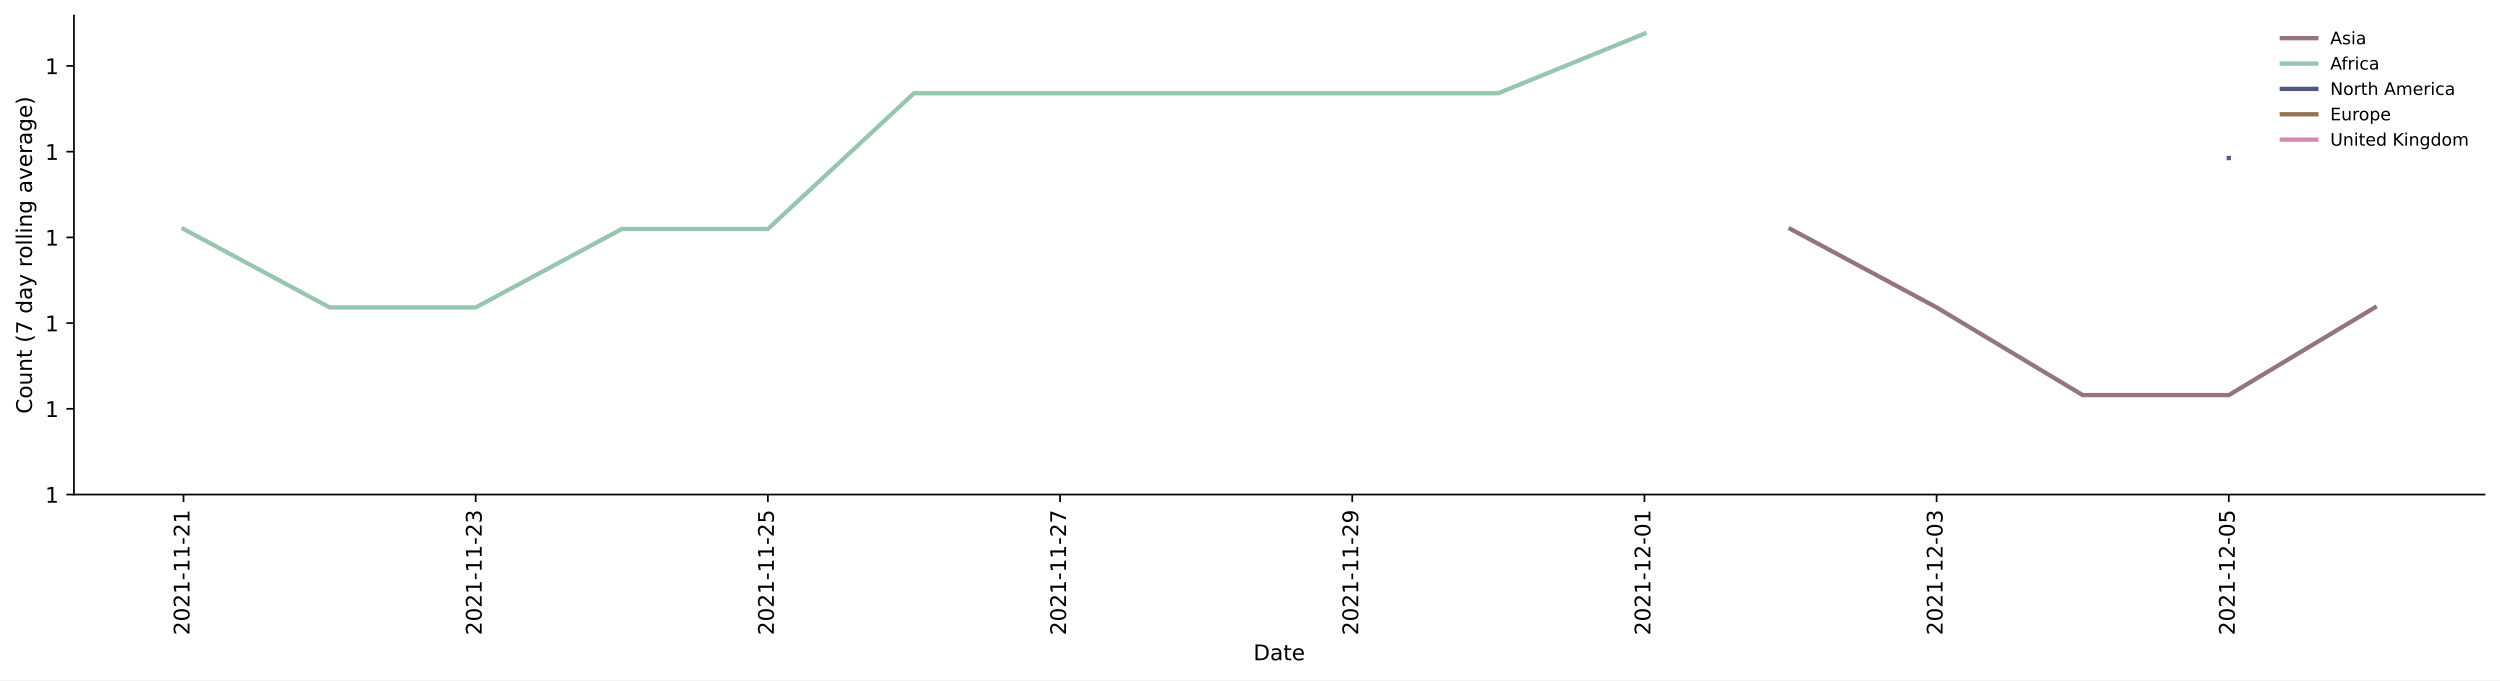
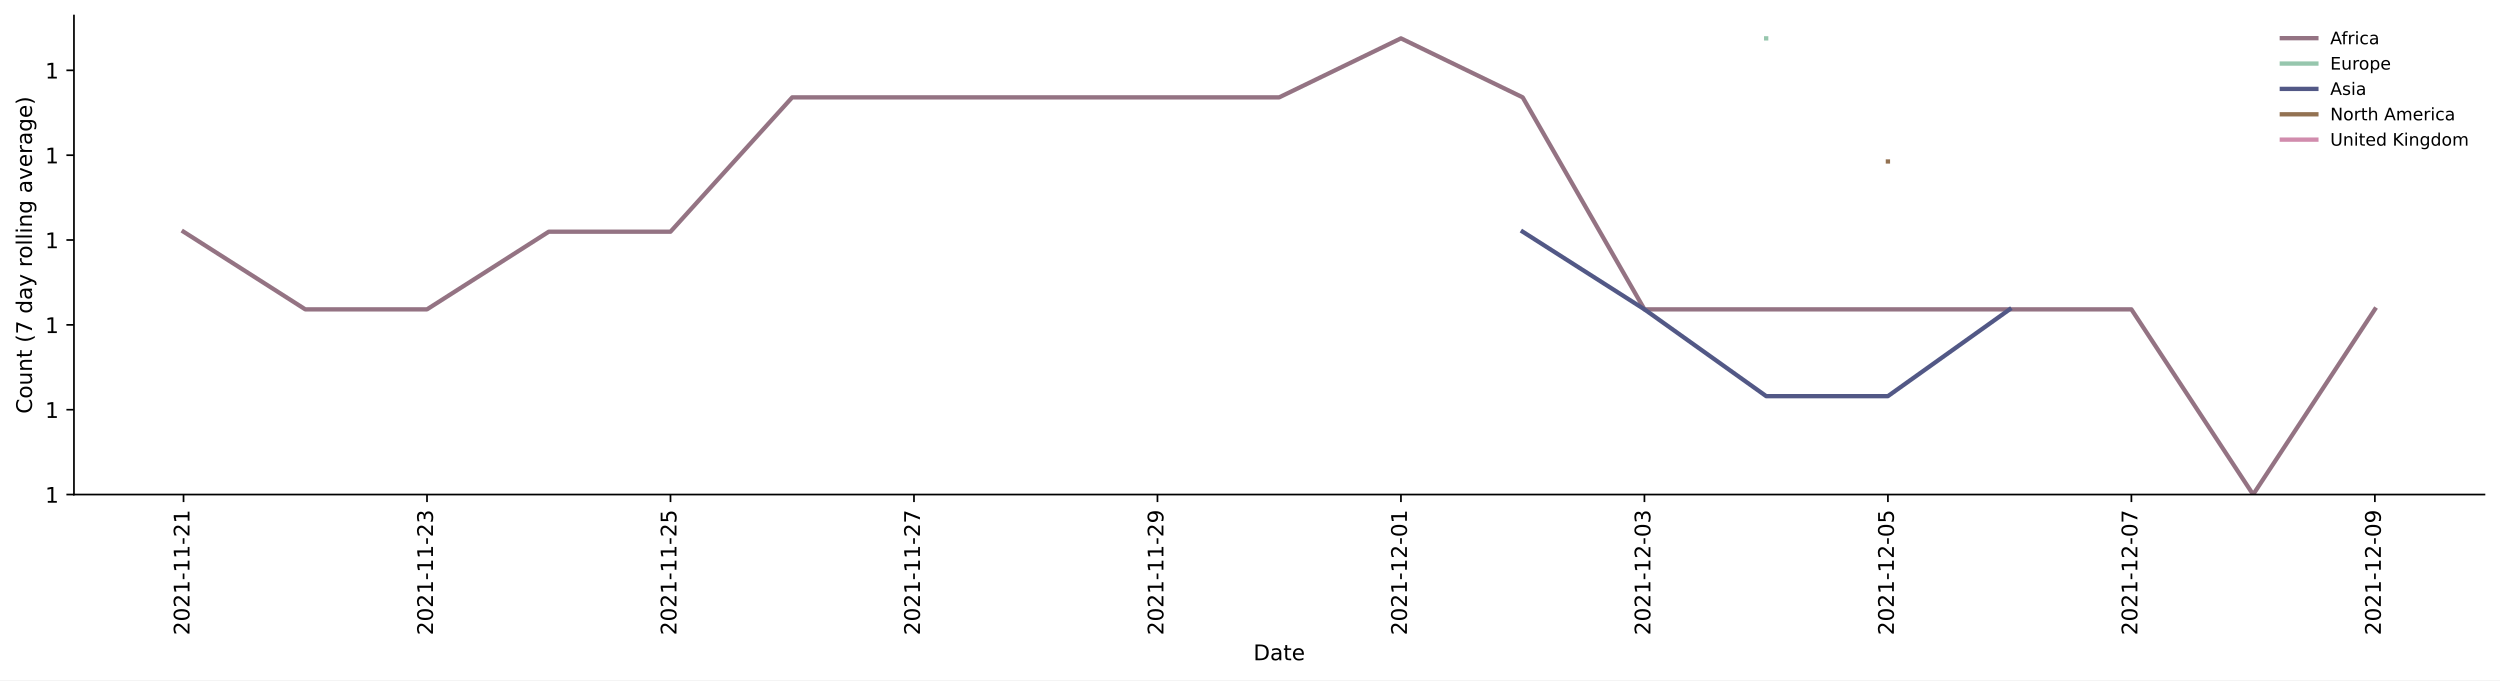
<svg xmlns="http://www.w3.org/2000/svg" xmlns:xlink="http://www.w3.org/1999/xlink" height="314.954pt" version="1.1" viewBox="0 0 1157.441 314.954" width="1157.441pt">
  <defs>
    <style type="text/css">*{stroke-linecap:butt;stroke-linejoin:round;}</style>
  </defs>
  <g id="figure_1">
    <g id="patch_1">
      <path d="M 0 314.954  L 1157.441 314.954  L 1157.441 0  L 0 0  z " style="fill:#ffffff;" />
    </g>
    <g id="axes_1">
      <g id="patch_2">
        <path d="M 34.241 228.96  L 1150.241 228.96  L 1150.241 7.2  L 34.241 7.2  z " style="fill:#ffffff;" />
      </g>
      <g id="matplotlib.axis_1">
        <g id="xtick_1">
          <g id="line2d_1">
            <defs>
-               <path d="M 0 0  L 0 3.5  " id="m627eefa2a8" style="stroke:#000000;stroke-width:0.8;" />
-             </defs>
-             <g>
-               <use style="stroke:#000000;stroke-width:0.8;" x="84.968" xlink:href="#m627eefa2a8" y="228.96" />
+               <path d="M 0 0  L 0 3.5  " id="m17feffc81a" style="stroke:#000000;stroke-width:0.8;" />
+             </defs>
+             <g>
+               <use style="stroke:#000000;stroke-width:0.8;" x="84.968" xlink:href="#m17feffc81a" y="228.96" />
            </g>
          </g>
          <g id="text_1">
            <g transform="translate(87.72727 294.0756)rotate(-90)scale(0.1 -0.1)">
              <defs>
                <path d="M 1228 531  L 3431 531  L 3431 0  L 469 0  L 469 531  Q 828 903 1448 1529  Q 2069 2156 2228 2338  Q 2531 2678 2651 2914  Q 2772 3150 2772 3378  Q 2772 3750 2511 3984  Q 2250 4219 1831 4219  Q 1534 4219 1204 4116  Q 875 4013 500 3803  L 500 4441  Q 881 4594 1212 4672  Q 1544 4750 1819 4750  Q 2544 4750 2975 4387  Q 3406 4025 3406 3419  Q 3406 3131 3298 2873  Q 3191 2616 2906 2266  Q 2828 2175 2409 1742  Q 1991 1309 1228 531  z " id="DejaVuSans-32" transform="scale(0.015625)" />
                <path d="M 2034 4250  Q 1547 4250 1301 3770  Q 1056 3291 1056 2328  Q 1056 1369 1301 889  Q 1547 409 2034 409  Q 2525 409 2770 889  Q 3016 1369 3016 2328  Q 3016 3291 2770 3770  Q 2525 4250 2034 4250  z M 2034 4750  Q 2819 4750 3233 4129  Q 3647 3509 3647 2328  Q 3647 1150 3233 529  Q 2819 -91 2034 -91  Q 1250 -91 836 529  Q 422 1150 422 2328  Q 422 3509 836 4129  Q 1250 4750 2034 4750  z " id="DejaVuSans-30" transform="scale(0.015625)" />
                <path d="M 794 531  L 1825 531  L 1825 4091  L 703 3866  L 703 4441  L 1819 4666  L 2450 4666  L 2450 531  L 3481 531  L 3481 0  L 794 0  L 794 531  z " id="DejaVuSans-31" transform="scale(0.015625)" />
                <path d="M 313 2009  L 1997 2009  L 1997 1497  L 313 1497  L 313 2009  z " id="DejaVuSans-2d" transform="scale(0.015625)" />
              </defs>
              <use xlink:href="#DejaVuSans-32" />
              <use x="63.623" xlink:href="#DejaVuSans-30" />
              <use x="127.246" xlink:href="#DejaVuSans-32" />
              <use x="190.869" xlink:href="#DejaVuSans-31" />
              <use x="254.492" xlink:href="#DejaVuSans-2d" />
              <use x="290.576" xlink:href="#DejaVuSans-31" />
              <use x="354.199" xlink:href="#DejaVuSans-31" />
              <use x="417.822" xlink:href="#DejaVuSans-2d" />
              <use x="453.906" xlink:href="#DejaVuSans-32" />
              <use x="517.529" xlink:href="#DejaVuSans-31" />
            </g>
          </g>
        </g>
        <g id="xtick_2">
          <g id="line2d_2">
            <g>
-               <use style="stroke:#000000;stroke-width:0.8;" x="220.241" xlink:href="#m627eefa2a8" y="228.96" />
+               <use style="stroke:#000000;stroke-width:0.8;" x="197.695" xlink:href="#m17feffc81a" y="228.96" />
            </g>
          </g>
          <g id="text_2">
-             <g transform="translate(223 294.0756)rotate(-90)scale(0.1 -0.1)">
+             <g transform="translate(200.4545 294.0756)rotate(-90)scale(0.1 -0.1)">
              <defs>
                <path d="M 2597 2516  Q 3050 2419 3304 2112  Q 3559 1806 3559 1356  Q 3559 666 3084 287  Q 2609 -91 1734 -91  Q 1441 -91 1130 -33  Q 819 25 488 141  L 488 750  Q 750 597 1062 519  Q 1375 441 1716 441  Q 2309 441 2620 675  Q 2931 909 2931 1356  Q 2931 1769 2642 2001  Q 2353 2234 1838 2234  L 1294 2234  L 1294 2753  L 1863 2753  Q 2328 2753 2575 2939  Q 2822 3125 2822 3475  Q 2822 3834 2567 4026  Q 2313 4219 1838 4219  Q 1578 4219 1281 4162  Q 984 4106 628 3988  L 628 4550  Q 988 4650 1302 4700  Q 1616 4750 1894 4750  Q 2613 4750 3031 4423  Q 3450 4097 3450 3541  Q 3450 3153 3228 2886  Q 3006 2619 2597 2516  z " id="DejaVuSans-33" transform="scale(0.015625)" />
              </defs>
              <use xlink:href="#DejaVuSans-32" />
              <use x="63.623" xlink:href="#DejaVuSans-30" />
              <use x="127.246" xlink:href="#DejaVuSans-32" />
              <use x="190.869" xlink:href="#DejaVuSans-31" />
              <use x="254.492" xlink:href="#DejaVuSans-2d" />
              <use x="290.576" xlink:href="#DejaVuSans-31" />
              <use x="354.199" xlink:href="#DejaVuSans-31" />
              <use x="417.822" xlink:href="#DejaVuSans-2d" />
              <use x="453.906" xlink:href="#DejaVuSans-32" />
              <use x="517.529" xlink:href="#DejaVuSans-33" />
            </g>
          </g>
        </g>
        <g id="xtick_3">
          <g id="line2d_3">
            <g>
-               <use style="stroke:#000000;stroke-width:0.8;" x="355.513" xlink:href="#m627eefa2a8" y="228.96" />
+               <use style="stroke:#000000;stroke-width:0.8;" x="310.422" xlink:href="#m17feffc81a" y="228.96" />
            </g>
          </g>
          <g id="text_3">
-             <g transform="translate(358.2727 294.0756)rotate(-90)scale(0.1 -0.1)">
+             <g transform="translate(313.1818 294.0756)rotate(-90)scale(0.1 -0.1)">
              <defs>
                <path d="M 691 4666  L 3169 4666  L 3169 4134  L 1269 4134  L 1269 2991  Q 1406 3038 1543 3061  Q 1681 3084 1819 3084  Q 2600 3084 3056 2656  Q 3513 2228 3513 1497  Q 3513 744 3044 326  Q 2575 -91 1722 -91  Q 1428 -91 1123 -41  Q 819 9 494 109  L 494 744  Q 775 591 1075 516  Q 1375 441 1709 441  Q 2250 441 2565 725  Q 2881 1009 2881 1497  Q 2881 1984 2565 2268  Q 2250 2553 1709 2553  Q 1456 2553 1204 2497  Q 953 2441 691 2322  L 691 4666  z " id="DejaVuSans-35" transform="scale(0.015625)" />
              </defs>
              <use xlink:href="#DejaVuSans-32" />
              <use x="63.623" xlink:href="#DejaVuSans-30" />
              <use x="127.246" xlink:href="#DejaVuSans-32" />
              <use x="190.869" xlink:href="#DejaVuSans-31" />
              <use x="254.492" xlink:href="#DejaVuSans-2d" />
              <use x="290.576" xlink:href="#DejaVuSans-31" />
              <use x="354.199" xlink:href="#DejaVuSans-31" />
              <use x="417.822" xlink:href="#DejaVuSans-2d" />
              <use x="453.906" xlink:href="#DejaVuSans-32" />
              <use x="517.529" xlink:href="#DejaVuSans-35" />
            </g>
          </g>
        </g>
        <g id="xtick_4">
          <g id="line2d_4">
            <g>
-               <use style="stroke:#000000;stroke-width:0.8;" x="490.786" xlink:href="#m627eefa2a8" y="228.96" />
+               <use style="stroke:#000000;stroke-width:0.8;" x="423.15" xlink:href="#m17feffc81a" y="228.96" />
            </g>
          </g>
          <g id="text_4">
-             <g transform="translate(493.5455 294.0756)rotate(-90)scale(0.1 -0.1)">
+             <g transform="translate(425.9091 294.0756)rotate(-90)scale(0.1 -0.1)">
              <defs>
                <path d="M 525 4666  L 3525 4666  L 3525 4397  L 1831 0  L 1172 0  L 2766 4134  L 525 4134  L 525 4666  z " id="DejaVuSans-37" transform="scale(0.015625)" />
              </defs>
              <use xlink:href="#DejaVuSans-32" />
              <use x="63.623" xlink:href="#DejaVuSans-30" />
              <use x="127.246" xlink:href="#DejaVuSans-32" />
              <use x="190.869" xlink:href="#DejaVuSans-31" />
              <use x="254.492" xlink:href="#DejaVuSans-2d" />
              <use x="290.576" xlink:href="#DejaVuSans-31" />
              <use x="354.199" xlink:href="#DejaVuSans-31" />
              <use x="417.822" xlink:href="#DejaVuSans-2d" />
              <use x="453.906" xlink:href="#DejaVuSans-32" />
              <use x="517.529" xlink:href="#DejaVuSans-37" />
            </g>
          </g>
        </g>
        <g id="xtick_5">
          <g id="line2d_5">
            <g>
-               <use style="stroke:#000000;stroke-width:0.8;" x="626.059" xlink:href="#m627eefa2a8" y="228.96" />
+               <use style="stroke:#000000;stroke-width:0.8;" x="535.877" xlink:href="#m17feffc81a" y="228.96" />
            </g>
          </g>
          <g id="text_5">
-             <g transform="translate(628.8182 294.0756)rotate(-90)scale(0.1 -0.1)">
+             <g transform="translate(538.6364 294.0756)rotate(-90)scale(0.1 -0.1)">
              <defs>
                <path d="M 703 97  L 703 672  Q 941 559 1184 500  Q 1428 441 1663 441  Q 2288 441 2617 861  Q 2947 1281 2994 2138  Q 2813 1869 2534 1725  Q 2256 1581 1919 1581  Q 1219 1581 811 2004  Q 403 2428 403 3163  Q 403 3881 828 4315  Q 1253 4750 1959 4750  Q 2769 4750 3195 4129  Q 3622 3509 3622 2328  Q 3622 1225 3098 567  Q 2575 -91 1691 -91  Q 1453 -91 1209 -44  Q 966 3 703 97  z M 1959 2075  Q 2384 2075 2632 2365  Q 2881 2656 2881 3163  Q 2881 3666 2632 3958  Q 2384 4250 1959 4250  Q 1534 4250 1286 3958  Q 1038 3666 1038 3163  Q 1038 2656 1286 2365  Q 1534 2075 1959 2075  z " id="DejaVuSans-39" transform="scale(0.015625)" />
              </defs>
              <use xlink:href="#DejaVuSans-32" />
              <use x="63.623" xlink:href="#DejaVuSans-30" />
              <use x="127.246" xlink:href="#DejaVuSans-32" />
              <use x="190.869" xlink:href="#DejaVuSans-31" />
              <use x="254.492" xlink:href="#DejaVuSans-2d" />
              <use x="290.576" xlink:href="#DejaVuSans-31" />
              <use x="354.199" xlink:href="#DejaVuSans-31" />
              <use x="417.822" xlink:href="#DejaVuSans-2d" />
              <use x="453.906" xlink:href="#DejaVuSans-32" />
              <use x="517.529" xlink:href="#DejaVuSans-39" />
            </g>
          </g>
        </g>
        <g id="xtick_6">
          <g id="line2d_6">
            <g>
-               <use style="stroke:#000000;stroke-width:0.8;" x="761.332" xlink:href="#m627eefa2a8" y="228.96" />
+               <use style="stroke:#000000;stroke-width:0.8;" x="648.604" xlink:href="#m17feffc81a" y="228.96" />
            </g>
          </g>
          <g id="text_6">
-             <g transform="translate(764.0909 294.0756)rotate(-90)scale(0.1 -0.1)">
+             <g transform="translate(651.3636 294.0756)rotate(-90)scale(0.1 -0.1)">
              <use xlink:href="#DejaVuSans-32" />
              <use x="63.623" xlink:href="#DejaVuSans-30" />
              <use x="127.246" xlink:href="#DejaVuSans-32" />
              <use x="190.869" xlink:href="#DejaVuSans-31" />
              <use x="254.492" xlink:href="#DejaVuSans-2d" />
              <use x="290.576" xlink:href="#DejaVuSans-31" />
              <use x="354.199" xlink:href="#DejaVuSans-32" />
              <use x="417.822" xlink:href="#DejaVuSans-2d" />
              <use x="453.906" xlink:href="#DejaVuSans-30" />
              <use x="517.529" xlink:href="#DejaVuSans-31" />
            </g>
          </g>
        </g>
        <g id="xtick_7">
          <g id="line2d_7">
            <g>
-               <use style="stroke:#000000;stroke-width:0.8;" x="896.604" xlink:href="#m627eefa2a8" y="228.96" />
+               <use style="stroke:#000000;stroke-width:0.8;" x="761.332" xlink:href="#m17feffc81a" y="228.96" />
            </g>
          </g>
          <g id="text_7">
-             <g transform="translate(899.3636 294.0756)rotate(-90)scale(0.1 -0.1)">
+             <g transform="translate(764.0909 294.0756)rotate(-90)scale(0.1 -0.1)">
              <use xlink:href="#DejaVuSans-32" />
              <use x="63.623" xlink:href="#DejaVuSans-30" />
              <use x="127.246" xlink:href="#DejaVuSans-32" />
              <use x="190.869" xlink:href="#DejaVuSans-31" />
              <use x="254.492" xlink:href="#DejaVuSans-2d" />
              <use x="290.576" xlink:href="#DejaVuSans-31" />
              <use x="354.199" xlink:href="#DejaVuSans-32" />
              <use x="417.822" xlink:href="#DejaVuSans-2d" />
              <use x="453.906" xlink:href="#DejaVuSans-30" />
              <use x="517.529" xlink:href="#DejaVuSans-33" />
            </g>
          </g>
        </g>
        <g id="xtick_8">
          <g id="line2d_8">
            <g>
-               <use style="stroke:#000000;stroke-width:0.8;" x="1031.877" xlink:href="#m627eefa2a8" y="228.96" />
+               <use style="stroke:#000000;stroke-width:0.8;" x="874.059" xlink:href="#m17feffc81a" y="228.96" />
            </g>
          </g>
          <g id="text_8">
-             <g transform="translate(1034.636 294.0756)rotate(-90)scale(0.1 -0.1)">
+             <g transform="translate(876.8182 294.0756)rotate(-90)scale(0.1 -0.1)">
              <use xlink:href="#DejaVuSans-32" />
              <use x="63.623" xlink:href="#DejaVuSans-30" />
              <use x="127.246" xlink:href="#DejaVuSans-32" />
              <use x="190.869" xlink:href="#DejaVuSans-31" />
              <use x="254.492" xlink:href="#DejaVuSans-2d" />
              <use x="290.576" xlink:href="#DejaVuSans-31" />
              <use x="354.199" xlink:href="#DejaVuSans-32" />
              <use x="417.822" xlink:href="#DejaVuSans-2d" />
              <use x="453.906" xlink:href="#DejaVuSans-30" />
              <use x="517.529" xlink:href="#DejaVuSans-35" />
            </g>
          </g>
        </g>
-         <g id="text_9">
+         <g id="xtick_9">
+           <g id="line2d_9">
+             <g>
+               <use style="stroke:#000000;stroke-width:0.8;" x="986.786" xlink:href="#m17feffc81a" y="228.96" />
+             </g>
+           </g>
+           <g id="text_9">
+             <g transform="translate(989.5455 294.0756)rotate(-90)scale(0.1 -0.1)">
+               <use xlink:href="#DejaVuSans-32" />
+               <use x="63.623" xlink:href="#DejaVuSans-30" />
+               <use x="127.246" xlink:href="#DejaVuSans-32" />
+               <use x="190.869" xlink:href="#DejaVuSans-31" />
+               <use x="254.492" xlink:href="#DejaVuSans-2d" />
+               <use x="290.576" xlink:href="#DejaVuSans-31" />
+               <use x="354.199" xlink:href="#DejaVuSans-32" />
+               <use x="417.822" xlink:href="#DejaVuSans-2d" />
+               <use x="453.906" xlink:href="#DejaVuSans-30" />
+               <use x="517.529" xlink:href="#DejaVuSans-37" />
+             </g>
+           </g>
+         </g>
+         <g id="xtick_10">
+           <g id="line2d_10">
+             <g>
+               <use style="stroke:#000000;stroke-width:0.8;" x="1099.513" xlink:href="#m17feffc81a" y="228.96" />
+             </g>
+           </g>
+           <g id="text_10">
+             <g transform="translate(1102.273 294.0756)rotate(-90)scale(0.1 -0.1)">
+               <use xlink:href="#DejaVuSans-32" />
+               <use x="63.623" xlink:href="#DejaVuSans-30" />
+               <use x="127.246" xlink:href="#DejaVuSans-32" />
+               <use x="190.869" xlink:href="#DejaVuSans-31" />
+               <use x="254.492" xlink:href="#DejaVuSans-2d" />
+               <use x="290.576" xlink:href="#DejaVuSans-31" />
+               <use x="354.199" xlink:href="#DejaVuSans-32" />
+               <use x="417.822" xlink:href="#DejaVuSans-2d" />
+               <use x="453.906" xlink:href="#DejaVuSans-30" />
+               <use x="517.529" xlink:href="#DejaVuSans-39" />
+             </g>
+           </g>
+         </g>
+         <g id="text_11">
          <g transform="translate(580.2898 305.6741)scale(0.1 -0.1)">
            <defs>
              <path d="M 1259 4147  L 1259 519  L 2022 519  Q 2988 519 3436 956  Q 3884 1394 3884 2338  Q 3884 3275 3436 3711  Q 2988 4147 2022 4147  L 1259 4147  z M 628 4666  L 1925 4666  Q 3281 4666 3915 4102  Q 4550 3538 4550 2338  Q 4550 1131 3912 565  Q 3275 0 1925 0  L 628 0  L 628 4666  z " id="DejaVuSans-44" transform="scale(0.015625)" />
              <path d="M 2194 1759  Q 1497 1759 1228 1600  Q 959 1441 959 1056  Q 959 750 1161 570  Q 1363 391 1709 391  Q 2188 391 2477 730  Q 2766 1069 2766 1631  L 2766 1759  L 2194 1759  z M 3341 1997  L 3341 0  L 2766 0  L 2766 531  Q 2569 213 2275 61  Q 1981 -91 1556 -91  Q 1019 -91 701 211  Q 384 513 384 1019  Q 384 1609 779 1909  Q 1175 2209 1959 2209  L 2766 2209  L 2766 2266  Q 2766 2663 2505 2880  Q 2244 3097 1772 3097  Q 1472 3097 1187 3025  Q 903 2953 641 2809  L 641 3341  Q 956 3463 1253 3523  Q 1550 3584 1831 3584  Q 2591 3584 2966 3190  Q 3341 2797 3341 1997  z " id="DejaVuSans-61" transform="scale(0.015625)" />
              <path d="M 1172 4494  L 1172 3500  L 2356 3500  L 2356 3053  L 1172 3053  L 1172 1153  Q 1172 725 1289 603  Q 1406 481 1766 481  L 2356 481  L 2356 0  L 1766 0  Q 1100 0 847 248  Q 594 497 594 1153  L 594 3053  L 172 3053  L 172 3500  L 594 3500  L 594 4494  L 1172 4494  z " id="DejaVuSans-74" transform="scale(0.015625)" />
              <path d="M 3597 1894  L 3597 1613  L 953 1613  Q 991 1019 1311 708  Q 1631 397 2203 397  Q 2534 397 2845 478  Q 3156 559 3463 722  L 3463 178  Q 3153 47 2828 -22  Q 2503 -91 2169 -91  Q 1331 -91 842 396  Q 353 884 353 1716  Q 353 2575 817 3079  Q 1281 3584 2069 3584  Q 2775 3584 3186 3129  Q 3597 2675 3597 1894  z M 3022 2063  Q 3016 2534 2758 2815  Q 2500 3097 2075 3097  Q 1594 3097 1305 2825  Q 1016 2553 972 2059  L 3022 2063  z " id="DejaVuSans-65" transform="scale(0.015625)" />
            </defs>
            <use xlink:href="#DejaVuSans-44" />
            <use x="77.002" xlink:href="#DejaVuSans-61" />
            <use x="138.281" xlink:href="#DejaVuSans-74" />
            <use x="177.49" xlink:href="#DejaVuSans-65" />
          </g>
        </g>
      </g>
      <g id="matplotlib.axis_2">
        <g id="ytick_1">
-           <g id="line2d_9">
-             <defs>
-               <path d="M 0 0  L -3.5 0  " id="m791a3785eb" style="stroke:#000000;stroke-width:0.8;" />
-             </defs>
-             <g>
-               <use style="stroke:#000000;stroke-width:0.8;" x="34.241" xlink:href="#m791a3785eb" y="228.96" />
-             </g>
-           </g>
-           <g id="text_10">
+           <g id="line2d_11">
+             <defs>
+               <path d="M 0 0  L -3.5 0  " id="m8c99e1de1c" style="stroke:#000000;stroke-width:0.8;" />
+             </defs>
+             <g>
+               <use style="stroke:#000000;stroke-width:0.8;" x="34.241" xlink:href="#m8c99e1de1c" y="228.96" />
+             </g>
+           </g>
+           <g id="text_12">
            <g transform="translate(20.87813 232.7592)scale(0.1 -0.1)">
              <use xlink:href="#DejaVuSans-31" />
            </g>
          </g>
        </g>
        <g id="ytick_2">
-           <g id="line2d_10">
-             <g>
-               <use style="stroke:#000000;stroke-width:0.8;" x="34.241" xlink:href="#m791a3785eb" y="189.273" />
-             </g>
-           </g>
-           <g id="text_11">
-             <g transform="translate(20.87813 193.0725)scale(0.1 -0.1)">
+           <g id="line2d_12">
+             <g>
+               <use style="stroke:#000000;stroke-width:0.8;" x="34.241" xlink:href="#m8c99e1de1c" y="189.681" />
+             </g>
+           </g>
+           <g id="text_13">
+             <g transform="translate(20.87813 193.4801)scale(0.1 -0.1)">
              <use xlink:href="#DejaVuSans-31" />
            </g>
          </g>
        </g>
        <g id="ytick_3">
-           <g id="line2d_11">
-             <g>
-               <use style="stroke:#000000;stroke-width:0.8;" x="34.241" xlink:href="#m791a3785eb" y="149.587" />
-             </g>
-           </g>
-           <g id="text_12">
-             <g transform="translate(20.87813 153.3857)scale(0.1 -0.1)">
+           <g id="line2d_13">
+             <g>
+               <use style="stroke:#000000;stroke-width:0.8;" x="34.241" xlink:href="#m8c99e1de1c" y="150.402" />
+             </g>
+           </g>
+           <g id="text_14">
+             <g transform="translate(20.87813 154.201)scale(0.1 -0.1)">
              <use xlink:href="#DejaVuSans-31" />
            </g>
          </g>
        </g>
        <g id="ytick_4">
-           <g id="line2d_12">
-             <g>
-               <use style="stroke:#000000;stroke-width:0.8;" x="34.241" xlink:href="#m791a3785eb" y="109.9" />
-             </g>
-           </g>
-           <g id="text_13">
-             <g transform="translate(20.87813 113.699)scale(0.1 -0.1)">
+           <g id="line2d_14">
+             <g>
+               <use style="stroke:#000000;stroke-width:0.8;" x="34.241" xlink:href="#m8c99e1de1c" y="111.123" />
+             </g>
+           </g>
+           <g id="text_15">
+             <g transform="translate(20.87813 114.9219)scale(0.1 -0.1)">
              <use xlink:href="#DejaVuSans-31" />
            </g>
          </g>
        </g>
        <g id="ytick_5">
-           <g id="line2d_13">
-             <g>
-               <use style="stroke:#000000;stroke-width:0.8;" x="34.241" xlink:href="#m791a3785eb" y="70.213" />
-             </g>
-           </g>
-           <g id="text_14">
-             <g transform="translate(20.87813 74.01223)scale(0.1 -0.1)">
+           <g id="line2d_15">
+             <g>
+               <use style="stroke:#000000;stroke-width:0.8;" x="34.241" xlink:href="#m8c99e1de1c" y="71.844" />
+             </g>
+           </g>
+           <g id="text_16">
+             <g transform="translate(20.87813 75.64285)scale(0.1 -0.1)">
              <use xlink:href="#DejaVuSans-31" />
            </g>
          </g>
        </g>
        <g id="ytick_6">
-           <g id="line2d_14">
-             <g>
-               <use style="stroke:#000000;stroke-width:0.8;" x="34.241" xlink:href="#m791a3785eb" y="30.526" />
-             </g>
-           </g>
-           <g id="text_15">
-             <g transform="translate(20.87813 34.32549)scale(0.1 -0.1)">
+           <g id="line2d_16">
+             <g>
+               <use style="stroke:#000000;stroke-width:0.8;" x="34.241" xlink:href="#m8c99e1de1c" y="32.565" />
+             </g>
+           </g>
+           <g id="text_17">
+             <g transform="translate(20.87813 36.36375)scale(0.1 -0.1)">
              <use xlink:href="#DejaVuSans-31" />
            </g>
          </g>
        </g>
-         <g id="text_16">
+         <g id="text_18">
          <g transform="translate(14.79844 191.548)rotate(-90)scale(0.1 -0.1)">
            <defs>
              <path d="M 4122 4306  L 4122 3641  Q 3803 3938 3442 4084  Q 3081 4231 2675 4231  Q 1875 4231 1450 3742  Q 1025 3253 1025 2328  Q 1025 1406 1450 917  Q 1875 428 2675 428  Q 3081 428 3442 575  Q 3803 722 4122 1019  L 4122 359  Q 3791 134 3420 21  Q 3050 -91 2638 -91  Q 1578 -91 968 557  Q 359 1206 359 2328  Q 359 3453 968 4101  Q 1578 4750 2638 4750  Q 3056 4750 3426 4639  Q 3797 4528 4122 4306  z " id="DejaVuSans-43" transform="scale(0.015625)" />
              <path d="M 1959 3097  Q 1497 3097 1228 2736  Q 959 2375 959 1747  Q 959 1119 1226 758  Q 1494 397 1959 397  Q 2419 397 2687 759  Q 2956 1122 2956 1747  Q 2956 2369 2687 2733  Q 2419 3097 1959 3097  z M 1959 3584  Q 2709 3584 3137 3096  Q 3566 2609 3566 1747  Q 3566 888 3137 398  Q 2709 -91 1959 -91  Q 1206 -91 779 398  Q 353 888 353 1747  Q 353 2609 779 3096  Q 1206 3584 1959 3584  z " id="DejaVuSans-6f" transform="scale(0.015625)" />
              <path d="M 544 1381  L 544 3500  L 1119 3500  L 1119 1403  Q 1119 906 1312 657  Q 1506 409 1894 409  Q 2359 409 2629 706  Q 2900 1003 2900 1516  L 2900 3500  L 3475 3500  L 3475 0  L 2900 0  L 2900 538  Q 2691 219 2414 64  Q 2138 -91 1772 -91  Q 1169 -91 856 284  Q 544 659 544 1381  z M 1991 3584  L 1991 3584  z " id="DejaVuSans-75" transform="scale(0.015625)" />
              <path d="M 3513 2113  L 3513 0  L 2938 0  L 2938 2094  Q 2938 2591 2744 2837  Q 2550 3084 2163 3084  Q 1697 3084 1428 2787  Q 1159 2491 1159 1978  L 1159 0  L 581 0  L 581 3500  L 1159 3500  L 1159 2956  Q 1366 3272 1645 3428  Q 1925 3584 2291 3584  Q 2894 3584 3203 3211  Q 3513 2838 3513 2113  z " id="DejaVuSans-6e" transform="scale(0.015625)" />
              <path id="DejaVuSans-20" transform="scale(0.015625)" />
              <path d="M 1984 4856  Q 1566 4138 1362 3434  Q 1159 2731 1159 2009  Q 1159 1288 1364 580  Q 1569 -128 1984 -844  L 1484 -844  Q 1016 -109 783 600  Q 550 1309 550 2009  Q 550 2706 781 3412  Q 1013 4119 1484 4856  L 1984 4856  z " id="DejaVuSans-28" transform="scale(0.015625)" />
              <path d="M 2906 2969  L 2906 4863  L 3481 4863  L 3481 0  L 2906 0  L 2906 525  Q 2725 213 2448 61  Q 2172 -91 1784 -91  Q 1150 -91 751 415  Q 353 922 353 1747  Q 353 2572 751 3078  Q 1150 3584 1784 3584  Q 2172 3584 2448 3432  Q 2725 3281 2906 2969  z M 947 1747  Q 947 1113 1208 752  Q 1469 391 1925 391  Q 2381 391 2643 752  Q 2906 1113 2906 1747  Q 2906 2381 2643 2742  Q 2381 3103 1925 3103  Q 1469 3103 1208 2742  Q 947 2381 947 1747  z " id="DejaVuSans-64" transform="scale(0.015625)" />
              <path d="M 2059 -325  Q 1816 -950 1584 -1140  Q 1353 -1331 966 -1331  L 506 -1331  L 506 -850  L 844 -850  Q 1081 -850 1212 -737  Q 1344 -625 1503 -206  L 1606 56  L 191 3500  L 800 3500  L 1894 763  L 2988 3500  L 3597 3500  L 2059 -325  z " id="DejaVuSans-79" transform="scale(0.015625)" />
              <path d="M 2631 2963  Q 2534 3019 2420 3045  Q 2306 3072 2169 3072  Q 1681 3072 1420 2755  Q 1159 2438 1159 1844  L 1159 0  L 581 0  L 581 3500  L 1159 3500  L 1159 2956  Q 1341 3275 1631 3429  Q 1922 3584 2338 3584  Q 2397 3584 2469 3576  Q 2541 3569 2628 3553  L 2631 2963  z " id="DejaVuSans-72" transform="scale(0.015625)" />
              <path d="M 603 4863  L 1178 4863  L 1178 0  L 603 0  L 603 4863  z " id="DejaVuSans-6c" transform="scale(0.015625)" />
              <path d="M 603 3500  L 1178 3500  L 1178 0  L 603 0  L 603 3500  z M 603 4863  L 1178 4863  L 1178 4134  L 603 4134  L 603 4863  z " id="DejaVuSans-69" transform="scale(0.015625)" />
              <path d="M 2906 1791  Q 2906 2416 2648 2759  Q 2391 3103 1925 3103  Q 1463 3103 1205 2759  Q 947 2416 947 1791  Q 947 1169 1205 825  Q 1463 481 1925 481  Q 2391 481 2648 825  Q 2906 1169 2906 1791  z M 3481 434  Q 3481 -459 3084 -895  Q 2688 -1331 1869 -1331  Q 1566 -1331 1297 -1286  Q 1028 -1241 775 -1147  L 775 -588  Q 1028 -725 1275 -790  Q 1522 -856 1778 -856  Q 2344 -856 2625 -561  Q 2906 -266 2906 331  L 2906 616  Q 2728 306 2450 153  Q 2172 0 1784 0  Q 1141 0 747 490  Q 353 981 353 1791  Q 353 2603 747 3093  Q 1141 3584 1784 3584  Q 2172 3584 2450 3431  Q 2728 3278 2906 2969  L 2906 3500  L 3481 3500  L 3481 434  z " id="DejaVuSans-67" transform="scale(0.015625)" />
              <path d="M 191 3500  L 800 3500  L 1894 563  L 2988 3500  L 3597 3500  L 2284 0  L 1503 0  L 191 3500  z " id="DejaVuSans-76" transform="scale(0.015625)" />
              <path d="M 513 4856  L 1013 4856  Q 1481 4119 1714 3412  Q 1947 2706 1947 2009  Q 1947 1309 1714 600  Q 1481 -109 1013 -844  L 513 -844  Q 928 -128 1133 580  Q 1338 1288 1338 2009  Q 1338 2731 1133 3434  Q 928 4138 513 4856  z " id="DejaVuSans-29" transform="scale(0.015625)" />
            </defs>
            <use xlink:href="#DejaVuSans-43" />
            <use x="69.824" xlink:href="#DejaVuSans-6f" />
            <use x="131.006" xlink:href="#DejaVuSans-75" />
            <use x="194.385" xlink:href="#DejaVuSans-6e" />
            <use x="257.764" xlink:href="#DejaVuSans-74" />
            <use x="296.973" xlink:href="#DejaVuSans-20" />
            <use x="328.76" xlink:href="#DejaVuSans-28" />
            <use x="367.773" xlink:href="#DejaVuSans-37" />
            <use x="431.396" xlink:href="#DejaVuSans-20" />
            <use x="463.184" xlink:href="#DejaVuSans-64" />
            <use x="526.66" xlink:href="#DejaVuSans-61" />
            <use x="587.939" xlink:href="#DejaVuSans-79" />
            <use x="647.119" xlink:href="#DejaVuSans-20" />
            <use x="678.906" xlink:href="#DejaVuSans-72" />
            <use x="717.77" xlink:href="#DejaVuSans-6f" />
            <use x="778.951" xlink:href="#DejaVuSans-6c" />
            <use x="806.734" xlink:href="#DejaVuSans-6c" />
            <use x="834.518" xlink:href="#DejaVuSans-69" />
            <use x="862.301" xlink:href="#DejaVuSans-6e" />
            <use x="925.68" xlink:href="#DejaVuSans-67" />
            <use x="989.156" xlink:href="#DejaVuSans-20" />
            <use x="1020.943" xlink:href="#DejaVuSans-61" />
            <use x="1082.223" xlink:href="#DejaVuSans-76" />
            <use x="1141.402" xlink:href="#DejaVuSans-65" />
            <use x="1202.926" xlink:href="#DejaVuSans-72" />
            <use x="1244.039" xlink:href="#DejaVuSans-61" />
            <use x="1305.318" xlink:href="#DejaVuSans-67" />
            <use x="1368.795" xlink:href="#DejaVuSans-65" />
            <use x="1430.318" xlink:href="#DejaVuSans-29" />
          </g>
        </g>
      </g>
-       <g id="line2d_15">
-         <path clip-path="url(#p4d8ab79c7c)" d="M 828.968 106.009  L 896.604 142.328  L 964.241 182.93  L 1031.877 182.93  L 1099.513 142.328  " style="fill:none;stroke:#947383;stroke-linecap:square;stroke-width:2;" />
-       </g>
-       <g id="line2d_16">
-         <path clip-path="url(#p4d8ab79c7c)" d="M 84.968 106.009  L 152.604 142.328  L 220.241 142.328  L 287.877 106.009  L 355.513 106.009  L 423.15 43.16  L 490.786 43.16  L 558.422 43.16  L 626.059 43.16  L 693.695 43.16  L 761.332 15.568  " style="fill:none;stroke:#96c6ad;stroke-linecap:square;stroke-width:2;" />
-       </g>
      <g id="line2d_17">
-         <path clip-path="url(#p4d8ab79c7c)" d="M 1031.877 73.154  " style="fill:none;stroke:#525886;stroke-linecap:square;stroke-width:2;" />
+         <path clip-path="url(#pe1feed7573)" d="M 84.968 107.272  L 141.332 143.218  L 197.695 143.218  L 254.059 107.272  L 310.422 107.272  L 366.786 45.068  L 423.15 45.068  L 479.513 45.068  L 535.877 45.068  L 592.241 45.068  L 648.604 17.76  L 704.968 45.068  L 761.332 143.218  L 817.695 143.218  L 874.059 143.218  L 930.422 143.218  L 986.786 143.218  L 1043.15 228.96  L 1099.513 143.218  " style="fill:none;stroke:#947383;stroke-linecap:square;stroke-width:2;" />
      </g>
      <g id="line2d_18">
-         <path clip-path="url(#p4d8ab79c7c)" style="fill:none;stroke:#937252;stroke-linecap:square;stroke-width:2;" />
+         <path clip-path="url(#pe1feed7573)" d="M 817.695 17.76  " style="fill:none;stroke:#96c6ad;stroke-linecap:square;stroke-width:2;" />
      </g>
      <g id="line2d_19">
-         <path clip-path="url(#p4d8ab79c7c)" style="fill:none;stroke:#d18cad;stroke-linecap:square;stroke-width:2;" />
+         <path clip-path="url(#pe1feed7573)" d="M 704.968 107.272  L 761.332 143.218  L 817.695 183.403  L 874.059 183.403  L 930.422 143.218  " style="fill:none;stroke:#525886;stroke-linecap:square;stroke-width:2;" />
+       </g>
+       <g id="line2d_20">
+         <path clip-path="url(#pe1feed7573)" d="M 874.059 74.754  " style="fill:none;stroke:#937252;stroke-linecap:square;stroke-width:2;" />
+       </g>
+       <g id="line2d_21">
+         <path clip-path="url(#pe1feed7573)" style="fill:none;stroke:#d18cad;stroke-linecap:square;stroke-width:2;" />
      </g>
      <g id="patch_3">
        <path d="M 34.241 228.96  L 34.241 7.2  " style="fill:none;stroke:#000000;stroke-linecap:square;stroke-linejoin:miter;stroke-width:0.8;" />
      </g>
      <g id="patch_4">
        <path d="M 34.241 228.96  L 1150.241 228.96  " style="fill:none;stroke:#000000;stroke-linecap:square;stroke-linejoin:miter;stroke-width:0.8;" />
      </g>
      <g id="legend_1">
-         <g id="line2d_20">
+         <g id="line2d_22">
          <path d="M 1056.429 17.679  L 1072.429 17.679  " style="fill:none;stroke:#947383;stroke-linecap:square;stroke-width:2;" />
        </g>
-         <g id="line2d_21" />
-         <g id="text_17">
+         <g id="line2d_23" />
+         <g id="text_19">
          <g transform="translate(1078.829 20.47875)scale(0.08 -0.08)">
            <defs>
              <path d="M 2188 4044  L 1331 1722  L 3047 1722  L 2188 4044  z M 1831 4666  L 2547 4666  L 4325 0  L 3669 0  L 3244 1197  L 1141 1197  L 716 0  L 50 0  L 1831 4666  z " id="DejaVuSans-41" transform="scale(0.015625)" />
-               <path d="M 2834 3397  L 2834 2853  Q 2591 2978 2328 3040  Q 2066 3103 1784 3103  Q 1356 3103 1142 2972  Q 928 2841 928 2578  Q 928 2378 1081 2264  Q 1234 2150 1697 2047  L 1894 2003  Q 2506 1872 2764 1633  Q 3022 1394 3022 966  Q 3022 478 2636 193  Q 2250 -91 1575 -91  Q 1294 -91 989 -36  Q 684 19 347 128  L 347 722  Q 666 556 975 473  Q 1284 391 1588 391  Q 1994 391 2212 530  Q 2431 669 2431 922  Q 2431 1156 2273 1281  Q 2116 1406 1581 1522  L 1381 1569  Q 847 1681 609 1914  Q 372 2147 372 2553  Q 372 3047 722 3315  Q 1072 3584 1716 3584  Q 2034 3584 2315 3537  Q 2597 3491 2834 3397  z " id="DejaVuSans-73" transform="scale(0.015625)" />
-             </defs>
-             <use xlink:href="#DejaVuSans-41" />
-             <use x="68.408" xlink:href="#DejaVuSans-73" />
-             <use x="120.508" xlink:href="#DejaVuSans-69" />
-             <use x="148.291" xlink:href="#DejaVuSans-61" />
-           </g>
-         </g>
-         <g id="line2d_22">
-           <path d="M 1056.429 29.421  L 1072.429 29.421  " style="fill:none;stroke:#96c6ad;stroke-linecap:square;stroke-width:2;" />
-         </g>
-         <g id="line2d_23" />
-         <g id="text_18">
-           <g transform="translate(1078.829 32.22125)scale(0.08 -0.08)">
-             <defs>
              <path d="M 2375 4863  L 2375 4384  L 1825 4384  Q 1516 4384 1395 4259  Q 1275 4134 1275 3809  L 1275 3500  L 2222 3500  L 2222 3053  L 1275 3053  L 1275 0  L 697 0  L 697 3053  L 147 3053  L 147 3500  L 697 3500  L 697 3744  Q 697 4328 969 4595  Q 1241 4863 1831 4863  L 2375 4863  z " id="DejaVuSans-66" transform="scale(0.015625)" />
              <path d="M 3122 3366  L 3122 2828  Q 2878 2963 2633 3030  Q 2388 3097 2138 3097  Q 1578 3097 1268 2742  Q 959 2388 959 1747  Q 959 1106 1268 751  Q 1578 397 2138 397  Q 2388 397 2633 464  Q 2878 531 3122 666  L 3122 134  Q 2881 22 2623 -34  Q 2366 -91 2075 -91  Q 1284 -91 818 406  Q 353 903 353 1747  Q 353 2603 823 3093  Q 1294 3584 2113 3584  Q 2378 3584 2631 3529  Q 2884 3475 3122 3366  z " id="DejaVuSans-63" transform="scale(0.015625)" />
            </defs>
            <use xlink:href="#DejaVuSans-41" />
            <use x="64.783" xlink:href="#DejaVuSans-66" />
            <use x="99.988" xlink:href="#DejaVuSans-72" />
            <use x="141.102" xlink:href="#DejaVuSans-69" />
            <use x="168.885" xlink:href="#DejaVuSans-63" />
            <use x="223.865" xlink:href="#DejaVuSans-61" />
          </g>
        </g>
        <g id="line2d_24">
+           <path d="M 1056.429 29.421  L 1072.429 29.421  " style="fill:none;stroke:#96c6ad;stroke-linecap:square;stroke-width:2;" />
+         </g>
+         <g id="line2d_25" />
+         <g id="text_20">
+           <g transform="translate(1078.829 32.22125)scale(0.08 -0.08)">
+             <defs>
+               <path d="M 628 4666  L 3578 4666  L 3578 4134  L 1259 4134  L 1259 2753  L 3481 2753  L 3481 2222  L 1259 2222  L 1259 531  L 3634 531  L 3634 0  L 628 0  L 628 4666  z " id="DejaVuSans-45" transform="scale(0.015625)" />
+               <path d="M 1159 525  L 1159 -1331  L 581 -1331  L 581 3500  L 1159 3500  L 1159 2969  Q 1341 3281 1617 3432  Q 1894 3584 2278 3584  Q 2916 3584 3314 3078  Q 3713 2572 3713 1747  Q 3713 922 3314 415  Q 2916 -91 2278 -91  Q 1894 -91 1617 61  Q 1341 213 1159 525  z M 3116 1747  Q 3116 2381 2855 2742  Q 2594 3103 2138 3103  Q 1681 3103 1420 2742  Q 1159 2381 1159 1747  Q 1159 1113 1420 752  Q 1681 391 2138 391  Q 2594 391 2855 752  Q 3116 1113 3116 1747  z " id="DejaVuSans-70" transform="scale(0.015625)" />
+             </defs>
+             <use xlink:href="#DejaVuSans-45" />
+             <use x="63.184" xlink:href="#DejaVuSans-75" />
+             <use x="126.562" xlink:href="#DejaVuSans-72" />
+             <use x="165.426" xlink:href="#DejaVuSans-6f" />
+             <use x="226.607" xlink:href="#DejaVuSans-70" />
+             <use x="290.084" xlink:href="#DejaVuSans-65" />
+           </g>
+         </g>
+         <g id="line2d_26">
          <path d="M 1056.429 41.164  L 1072.429 41.164  " style="fill:none;stroke:#525886;stroke-linecap:square;stroke-width:2;" />
        </g>
-         <g id="line2d_25" />
-         <g id="text_19">
+         <g id="line2d_27" />
+         <g id="text_21">
          <g transform="translate(1078.829 43.96375)scale(0.08 -0.08)">
+             <defs>
+               <path d="M 2834 3397  L 2834 2853  Q 2591 2978 2328 3040  Q 2066 3103 1784 3103  Q 1356 3103 1142 2972  Q 928 2841 928 2578  Q 928 2378 1081 2264  Q 1234 2150 1697 2047  L 1894 2003  Q 2506 1872 2764 1633  Q 3022 1394 3022 966  Q 3022 478 2636 193  Q 2250 -91 1575 -91  Q 1294 -91 989 -36  Q 684 19 347 128  L 347 722  Q 666 556 975 473  Q 1284 391 1588 391  Q 1994 391 2212 530  Q 2431 669 2431 922  Q 2431 1156 2273 1281  Q 2116 1406 1581 1522  L 1381 1569  Q 847 1681 609 1914  Q 372 2147 372 2553  Q 372 3047 722 3315  Q 1072 3584 1716 3584  Q 2034 3584 2315 3537  Q 2597 3491 2834 3397  z " id="DejaVuSans-73" transform="scale(0.015625)" />
+             </defs>
+             <use xlink:href="#DejaVuSans-41" />
+             <use x="68.408" xlink:href="#DejaVuSans-73" />
+             <use x="120.508" xlink:href="#DejaVuSans-69" />
+             <use x="148.291" xlink:href="#DejaVuSans-61" />
+           </g>
+         </g>
+         <g id="line2d_28">
+           <path d="M 1056.429 52.906  L 1072.429 52.906  " style="fill:none;stroke:#937252;stroke-linecap:square;stroke-width:2;" />
+         </g>
+         <g id="line2d_29" />
+         <g id="text_22">
+           <g transform="translate(1078.829 55.70625)scale(0.08 -0.08)">
            <defs>
              <path d="M 628 4666  L 1478 4666  L 3547 763  L 3547 4666  L 4159 4666  L 4159 0  L 3309 0  L 1241 3903  L 1241 0  L 628 0  L 628 4666  z " id="DejaVuSans-4e" transform="scale(0.015625)" />
              <path d="M 3513 2113  L 3513 0  L 2938 0  L 2938 2094  Q 2938 2591 2744 2837  Q 2550 3084 2163 3084  Q 1697 3084 1428 2787  Q 1159 2491 1159 1978  L 1159 0  L 581 0  L 581 4863  L 1159 4863  L 1159 2956  Q 1366 3272 1645 3428  Q 1925 3584 2291 3584  Q 2894 3584 3203 3211  Q 3513 2838 3513 2113  z " id="DejaVuSans-68" transform="scale(0.015625)" />
              <path d="M 3328 2828  Q 3544 3216 3844 3400  Q 4144 3584 4550 3584  Q 5097 3584 5394 3201  Q 5691 2819 5691 2113  L 5691 0  L 5113 0  L 5113 2094  Q 5113 2597 4934 2840  Q 4756 3084 4391 3084  Q 3944 3084 3684 2787  Q 3425 2491 3425 1978  L 3425 0  L 2847 0  L 2847 2094  Q 2847 2600 2669 2842  Q 2491 3084 2119 3084  Q 1678 3084 1418 2786  Q 1159 2488 1159 1978  L 1159 0  L 581 0  L 581 3500  L 1159 3500  L 1159 2956  Q 1356 3278 1631 3431  Q 1906 3584 2284 3584  Q 2666 3584 2933 3390  Q 3200 3197 3328 2828  z " id="DejaVuSans-6d" transform="scale(0.015625)" />
            </defs>
            <use xlink:href="#DejaVuSans-4e" />
            <use x="74.805" xlink:href="#DejaVuSans-6f" />
            <use x="135.986" xlink:href="#DejaVuSans-72" />
            <use x="177.1" xlink:href="#DejaVuSans-74" />
            <use x="216.309" xlink:href="#DejaVuSans-68" />
            <use x="279.688" xlink:href="#DejaVuSans-20" />
            <use x="311.475" xlink:href="#DejaVuSans-41" />
            <use x="379.883" xlink:href="#DejaVuSans-6d" />
            <use x="477.295" xlink:href="#DejaVuSans-65" />
            <use x="538.818" xlink:href="#DejaVuSans-72" />
            <use x="579.932" xlink:href="#DejaVuSans-69" />
            <use x="607.715" xlink:href="#DejaVuSans-63" />
            <use x="662.695" xlink:href="#DejaVuSans-61" />
          </g>
        </g>
-         <g id="line2d_26">
-           <path d="M 1056.429 52.906  L 1072.429 52.906  " style="fill:none;stroke:#937252;stroke-linecap:square;stroke-width:2;" />
-         </g>
-         <g id="line2d_27" />
-         <g id="text_20">
-           <g transform="translate(1078.829 55.70625)scale(0.08 -0.08)">
-             <defs>
-               <path d="M 628 4666  L 3578 4666  L 3578 4134  L 1259 4134  L 1259 2753  L 3481 2753  L 3481 2222  L 1259 2222  L 1259 531  L 3634 531  L 3634 0  L 628 0  L 628 4666  z " id="DejaVuSans-45" transform="scale(0.015625)" />
-               <path d="M 1159 525  L 1159 -1331  L 581 -1331  L 581 3500  L 1159 3500  L 1159 2969  Q 1341 3281 1617 3432  Q 1894 3584 2278 3584  Q 2916 3584 3314 3078  Q 3713 2572 3713 1747  Q 3713 922 3314 415  Q 2916 -91 2278 -91  Q 1894 -91 1617 61  Q 1341 213 1159 525  z M 3116 1747  Q 3116 2381 2855 2742  Q 2594 3103 2138 3103  Q 1681 3103 1420 2742  Q 1159 2381 1159 1747  Q 1159 1113 1420 752  Q 1681 391 2138 391  Q 2594 391 2855 752  Q 3116 1113 3116 1747  z " id="DejaVuSans-70" transform="scale(0.015625)" />
-             </defs>
-             <use xlink:href="#DejaVuSans-45" />
-             <use x="63.184" xlink:href="#DejaVuSans-75" />
-             <use x="126.562" xlink:href="#DejaVuSans-72" />
-             <use x="165.426" xlink:href="#DejaVuSans-6f" />
-             <use x="226.607" xlink:href="#DejaVuSans-70" />
-             <use x="290.084" xlink:href="#DejaVuSans-65" />
-           </g>
-         </g>
-         <g id="line2d_28">
+         <g id="line2d_30">
          <path d="M 1056.429 64.649  L 1072.429 64.649  " style="fill:none;stroke:#d18cad;stroke-linecap:square;stroke-width:2;" />
        </g>
-         <g id="line2d_29" />
-         <g id="text_21">
+         <g id="line2d_31" />
+         <g id="text_23">
          <g transform="translate(1078.829 67.44875)scale(0.08 -0.08)">
            <defs>
              <path d="M 556 4666  L 1191 4666  L 1191 1831  Q 1191 1081 1462 751  Q 1734 422 2344 422  Q 2950 422 3222 751  Q 3494 1081 3494 1831  L 3494 4666  L 4128 4666  L 4128 1753  Q 4128 841 3676 375  Q 3225 -91 2344 -91  Q 1459 -91 1007 375  Q 556 841 556 1753  L 556 4666  z " id="DejaVuSans-55" transform="scale(0.015625)" />
              <path d="M 628 4666  L 1259 4666  L 1259 2694  L 3353 4666  L 4166 4666  L 1850 2491  L 4331 0  L 3500 0  L 1259 2247  L 1259 0  L 628 0  L 628 4666  z " id="DejaVuSans-4b" transform="scale(0.015625)" />
            </defs>
            <use xlink:href="#DejaVuSans-55" />
            <use x="73.193" xlink:href="#DejaVuSans-6e" />
            <use x="136.572" xlink:href="#DejaVuSans-69" />
            <use x="164.355" xlink:href="#DejaVuSans-74" />
            <use x="203.564" xlink:href="#DejaVuSans-65" />
            <use x="265.088" xlink:href="#DejaVuSans-64" />
            <use x="328.564" xlink:href="#DejaVuSans-20" />
            <use x="360.352" xlink:href="#DejaVuSans-4b" />
            <use x="425.928" xlink:href="#DejaVuSans-69" />
            <use x="453.711" xlink:href="#DejaVuSans-6e" />
            <use x="517.09" xlink:href="#DejaVuSans-67" />
            <use x="580.566" xlink:href="#DejaVuSans-64" />
            <use x="644.043" xlink:href="#DejaVuSans-6f" />
            <use x="705.225" xlink:href="#DejaVuSans-6d" />
          </g>
        </g>
      </g>
    </g>
  </g>
  <defs>
-     <clipPath id="p4d8ab79c7c">
+     <clipPath id="pe1feed7573">
      <rect height="221.76" width="1116" x="34.241" y="7.2" />
    </clipPath>
  </defs>
</svg>
